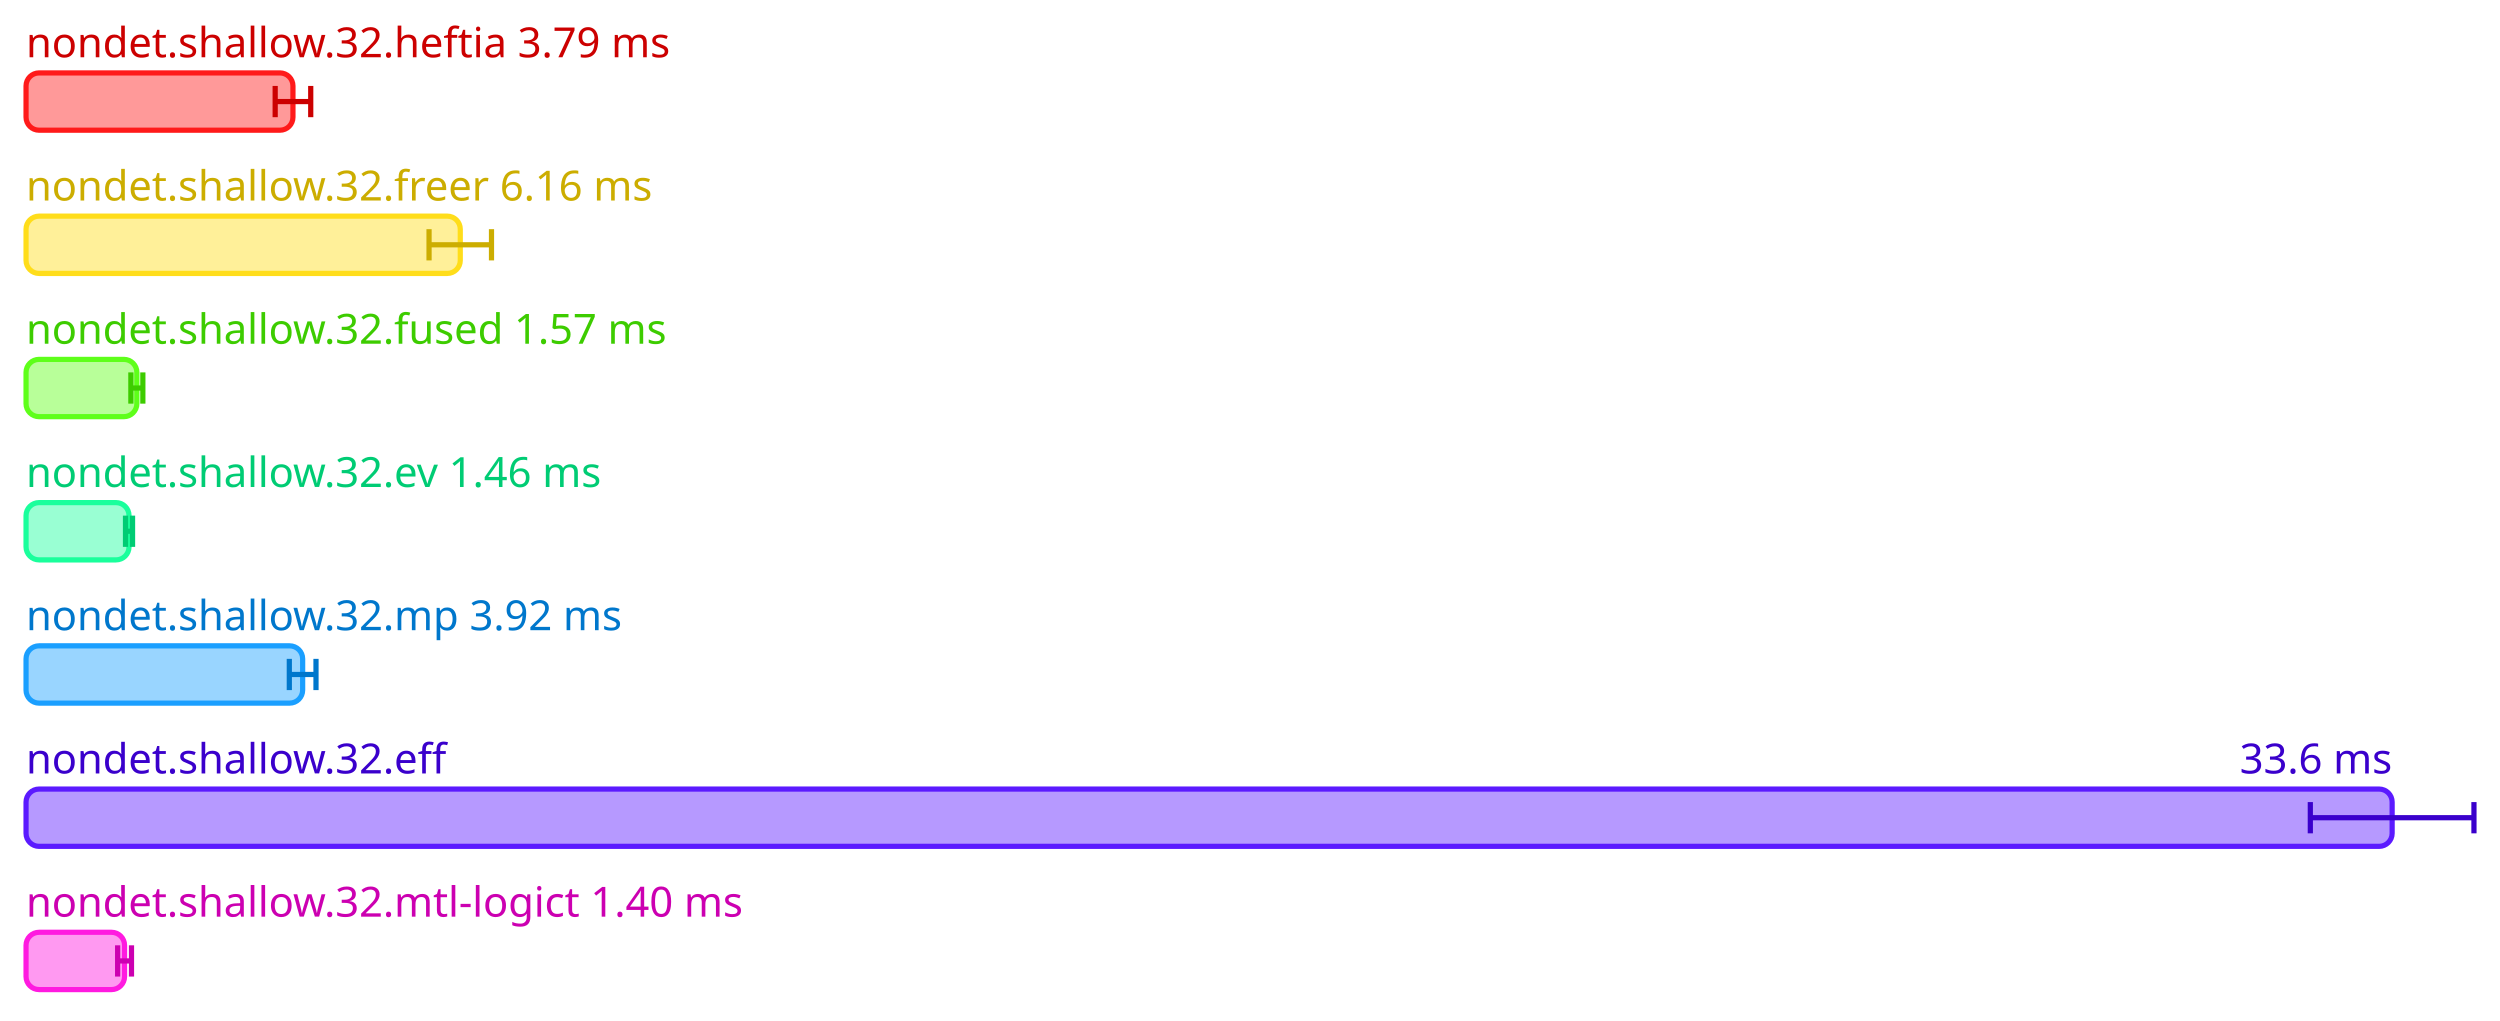
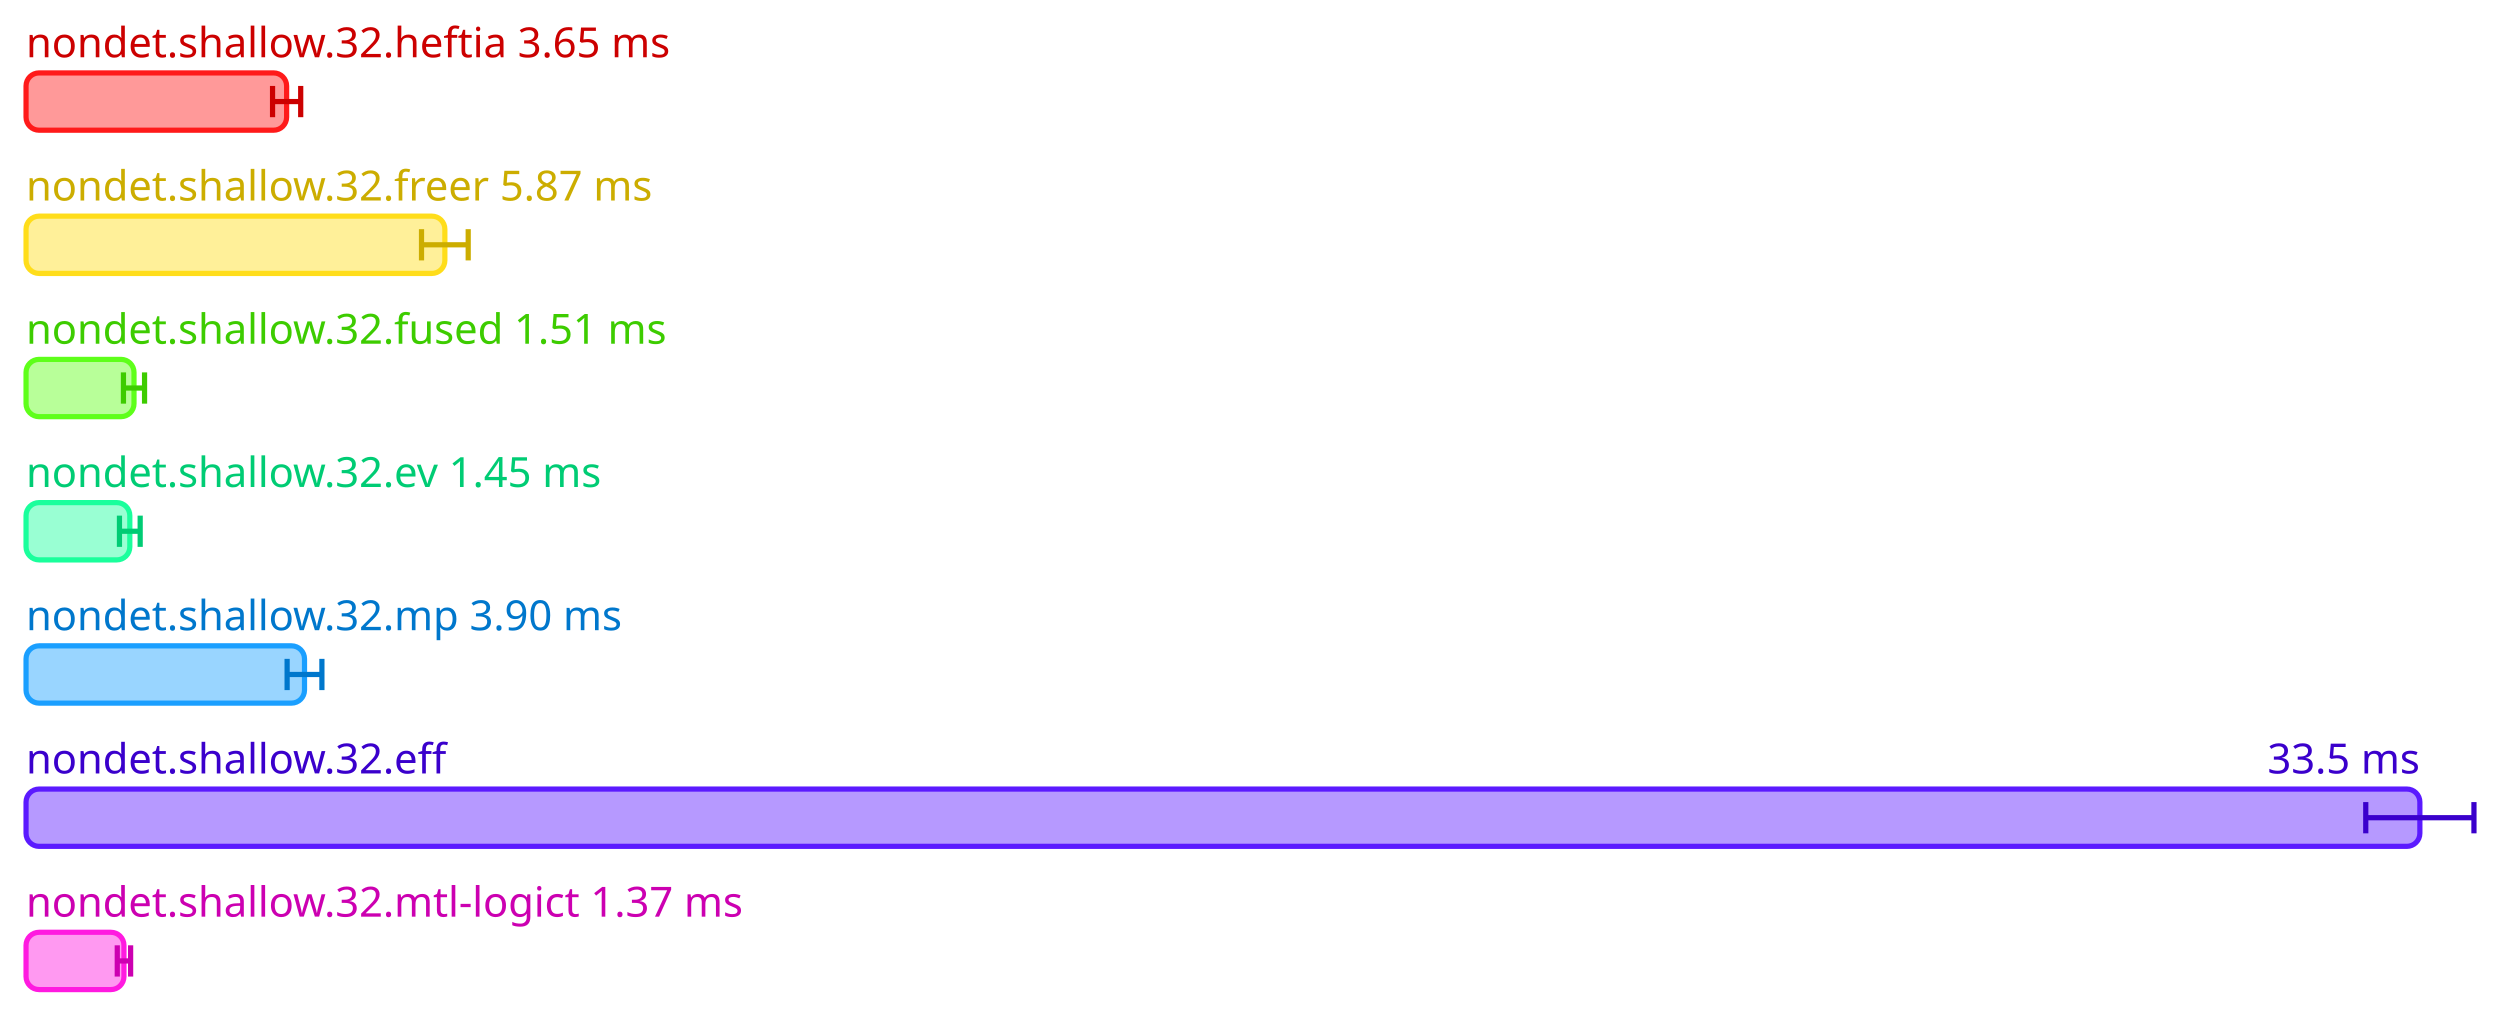
<svg xmlns="http://www.w3.org/2000/svg" height="392" width="960.0" font-size="16" font-family="sans-serif" stroke-width="2">
  <g transform="translate(10.0 0)">
-     <text fill="hsl(0, 100%, 40%)" y="22">nondet.shallow.32.heftia 3.79 ms</text>
+     <text fill="hsl(0, 100%, 40%)" y="22">nondet.shallow.32.heftia 3.65 ms</text>
    <g>
-       <rect y="28" rx="5" height="22" width="102.493" fill="hsl(0, 100%, 80%)" stroke="hsl(0, 100%, 55%)" />
+       <rect y="28" rx="5" height="22" width="100.063" fill="hsl(0, 100%, 80%)" stroke="hsl(0, 100%, 55%)" />
      <g stroke="hsl(0, 100%, 40%)">
-         <line x1="95.667" x2="109.32" y1="39" y2="39" />
-         <line x1="95.667" x2="95.667" y1="33" y2="45" />
-         <line x1="109.32" x2="109.32" y1="33" y2="45" />
+         <line x1="94.658" x2="105.468" y1="39" y2="39" />
+         <line x1="94.658" x2="94.658" y1="33" y2="45" />
+         <line x1="105.468" x2="105.468" y1="33" y2="45" />
      </g>
    </g>
-     <text fill="hsl(51, 100%, 40%)" y="77">nondet.shallow.32.freer 6.16 ms</text>
+     <text fill="hsl(51, 100%, 40%)" y="77">nondet.shallow.32.freer 5.87 ms</text>
    <g>
-       <rect y="83" rx="5" height="22" width="166.744" fill="hsl(51, 100%, 80%)" stroke="hsl(51, 100%, 55%)" />
+       <rect y="83" rx="5" height="22" width="160.826" fill="hsl(51, 100%, 80%)" stroke="hsl(51, 100%, 55%)" />
      <g stroke="hsl(51, 100%, 40%)">
-         <line x1="154.754" x2="178.733" y1="94" y2="94" />
-         <line x1="154.754" x2="154.754" y1="88" y2="100" />
-         <line x1="178.733" x2="178.733" y1="88" y2="100" />
+         <line x1="151.861" x2="169.791" y1="94" y2="94" />
+         <line x1="151.861" x2="151.861" y1="88" y2="100" />
+         <line x1="169.791" x2="169.791" y1="88" y2="100" />
      </g>
    </g>
-     <text fill="hsl(102, 100%, 40%)" y="132">nondet.shallow.32.fused 1.57 ms</text>
+     <text fill="hsl(102, 100%, 40%)" y="132">nondet.shallow.32.fused 1.51 ms</text>
    <g>
-       <rect y="138" rx="5" height="22" width="42.555" fill="hsl(102, 100%, 80%)" stroke="hsl(102, 100%, 55%)" />
+       <rect y="138" rx="5" height="22" width="41.457" fill="hsl(102, 100%, 80%)" stroke="hsl(102, 100%, 55%)" />
      <g stroke="hsl(102, 100%, 40%)">
-         <line x1="40.255" x2="44.855" y1="149" y2="149" />
-         <line x1="40.255" x2="40.255" y1="143" y2="155" />
-         <line x1="44.855" x2="44.855" y1="143" y2="155" />
+         <line x1="37.406" x2="45.507" y1="149" y2="149" />
+         <line x1="37.406" x2="37.406" y1="143" y2="155" />
+         <line x1="45.507" x2="45.507" y1="143" y2="155" />
      </g>
    </g>
-     <text fill="hsl(154, 100%, 40%)" y="187">nondet.shallow.32.ev 1.46 ms</text>
+     <text fill="hsl(154, 100%, 40%)" y="187">nondet.shallow.32.ev 1.45 ms</text>
    <g>
-       <rect y="193" rx="5" height="22" width="39.544" fill="hsl(154, 100%, 80%)" stroke="hsl(154, 100%, 55%)" />
+       <rect y="193" rx="5" height="22" width="39.85" fill="hsl(154, 100%, 80%)" stroke="hsl(154, 100%, 55%)" />
      <g stroke="hsl(154, 100%, 40%)">
-         <line x1="38.19" x2="40.897" y1="204" y2="204" />
-         <line x1="38.19" x2="38.19" y1="198" y2="210" />
-         <line x1="40.897" x2="40.897" y1="198" y2="210" />
+         <line x1="35.871" x2="43.828" y1="204" y2="204" />
+         <line x1="35.871" x2="35.871" y1="198" y2="210" />
+         <line x1="43.828" x2="43.828" y1="198" y2="210" />
      </g>
    </g>
-     <text fill="hsl(205, 100%, 40%)" y="242">nondet.shallow.32.mp 3.92 ms</text>
+     <text fill="hsl(205, 100%, 40%)" y="242">nondet.shallow.32.mp 3.90 ms</text>
    <g>
-       <rect y="248" rx="5" height="22" width="106.218" fill="hsl(205, 100%, 80%)" stroke="hsl(205, 100%, 55%)" />
+       <rect y="248" rx="5" height="22" width="106.931" fill="hsl(205, 100%, 80%)" stroke="hsl(205, 100%, 55%)" />
      <g stroke="hsl(205, 100%, 40%)">
-         <line x1="101.095" x2="111.341" y1="259" y2="259" />
-         <line x1="101.095" x2="101.095" y1="253" y2="265" />
-         <line x1="111.341" x2="111.341" y1="253" y2="265" />
+         <line x1="100.253" x2="113.61" y1="259" y2="259" />
+         <line x1="100.253" x2="100.253" y1="253" y2="265" />
+         <line x1="113.61" x2="113.61" y1="253" y2="265" />
      </g>
    </g>
    <g fill="hsl(257, 100%, 40%)">
      <text y="297">nondet.shallow.32.eff</text>
-       <text y="297" x="908.581" text-anchor="end">33.6 ms</text>
+       <text y="297" x="919.227" text-anchor="end">33.5 ms</text>
    </g>
    <g>
-       <rect y="303" rx="5" height="22" width="908.581" fill="hsl(257, 100%, 80%)" stroke="hsl(257, 100%, 55%)" />
+       <rect y="303" rx="5" height="22" width="919.227" fill="hsl(257, 100%, 80%)" stroke="hsl(257, 100%, 55%)" />
      <g stroke="hsl(257, 100%, 40%)">
-         <line x1="877.161" x2="940.0" y1="314" y2="314" />
-         <line x1="877.161" x2="877.161" y1="308" y2="320" />
+         <line x1="898.453" x2="940.0" y1="314" y2="314" />
+         <line x1="898.453" x2="898.453" y1="308" y2="320" />
        <line x1="940.0" x2="940.0" y1="308" y2="320" />
      </g>
    </g>
-     <text fill="hsl(308, 100%, 40%)" y="352">nondet.shallow.32.mtl-logict 1.40 ms</text>
+     <text fill="hsl(308, 100%, 40%)" y="352">nondet.shallow.32.mtl-logict 1.37 ms</text>
    <g>
-       <rect y="358" rx="5" height="22" width="37.83" fill="hsl(308, 100%, 80%)" stroke="hsl(308, 100%, 55%)" />
+       <rect y="358" rx="5" height="22" width="37.595" fill="hsl(308, 100%, 80%)" stroke="hsl(308, 100%, 55%)" />
      <g stroke="hsl(308, 100%, 40%)">
-         <line x1="35.169" x2="40.491" y1="369" y2="369" />
-         <line x1="35.169" x2="35.169" y1="363" y2="375" />
-         <line x1="40.491" x2="40.491" y1="363" y2="375" />
+         <line x1="35.032" x2="40.157" y1="369" y2="369" />
+         <line x1="35.032" x2="35.032" y1="363" y2="375" />
+         <line x1="40.157" x2="40.157" y1="363" y2="375" />
      </g>
    </g>
  </g>
</svg>
